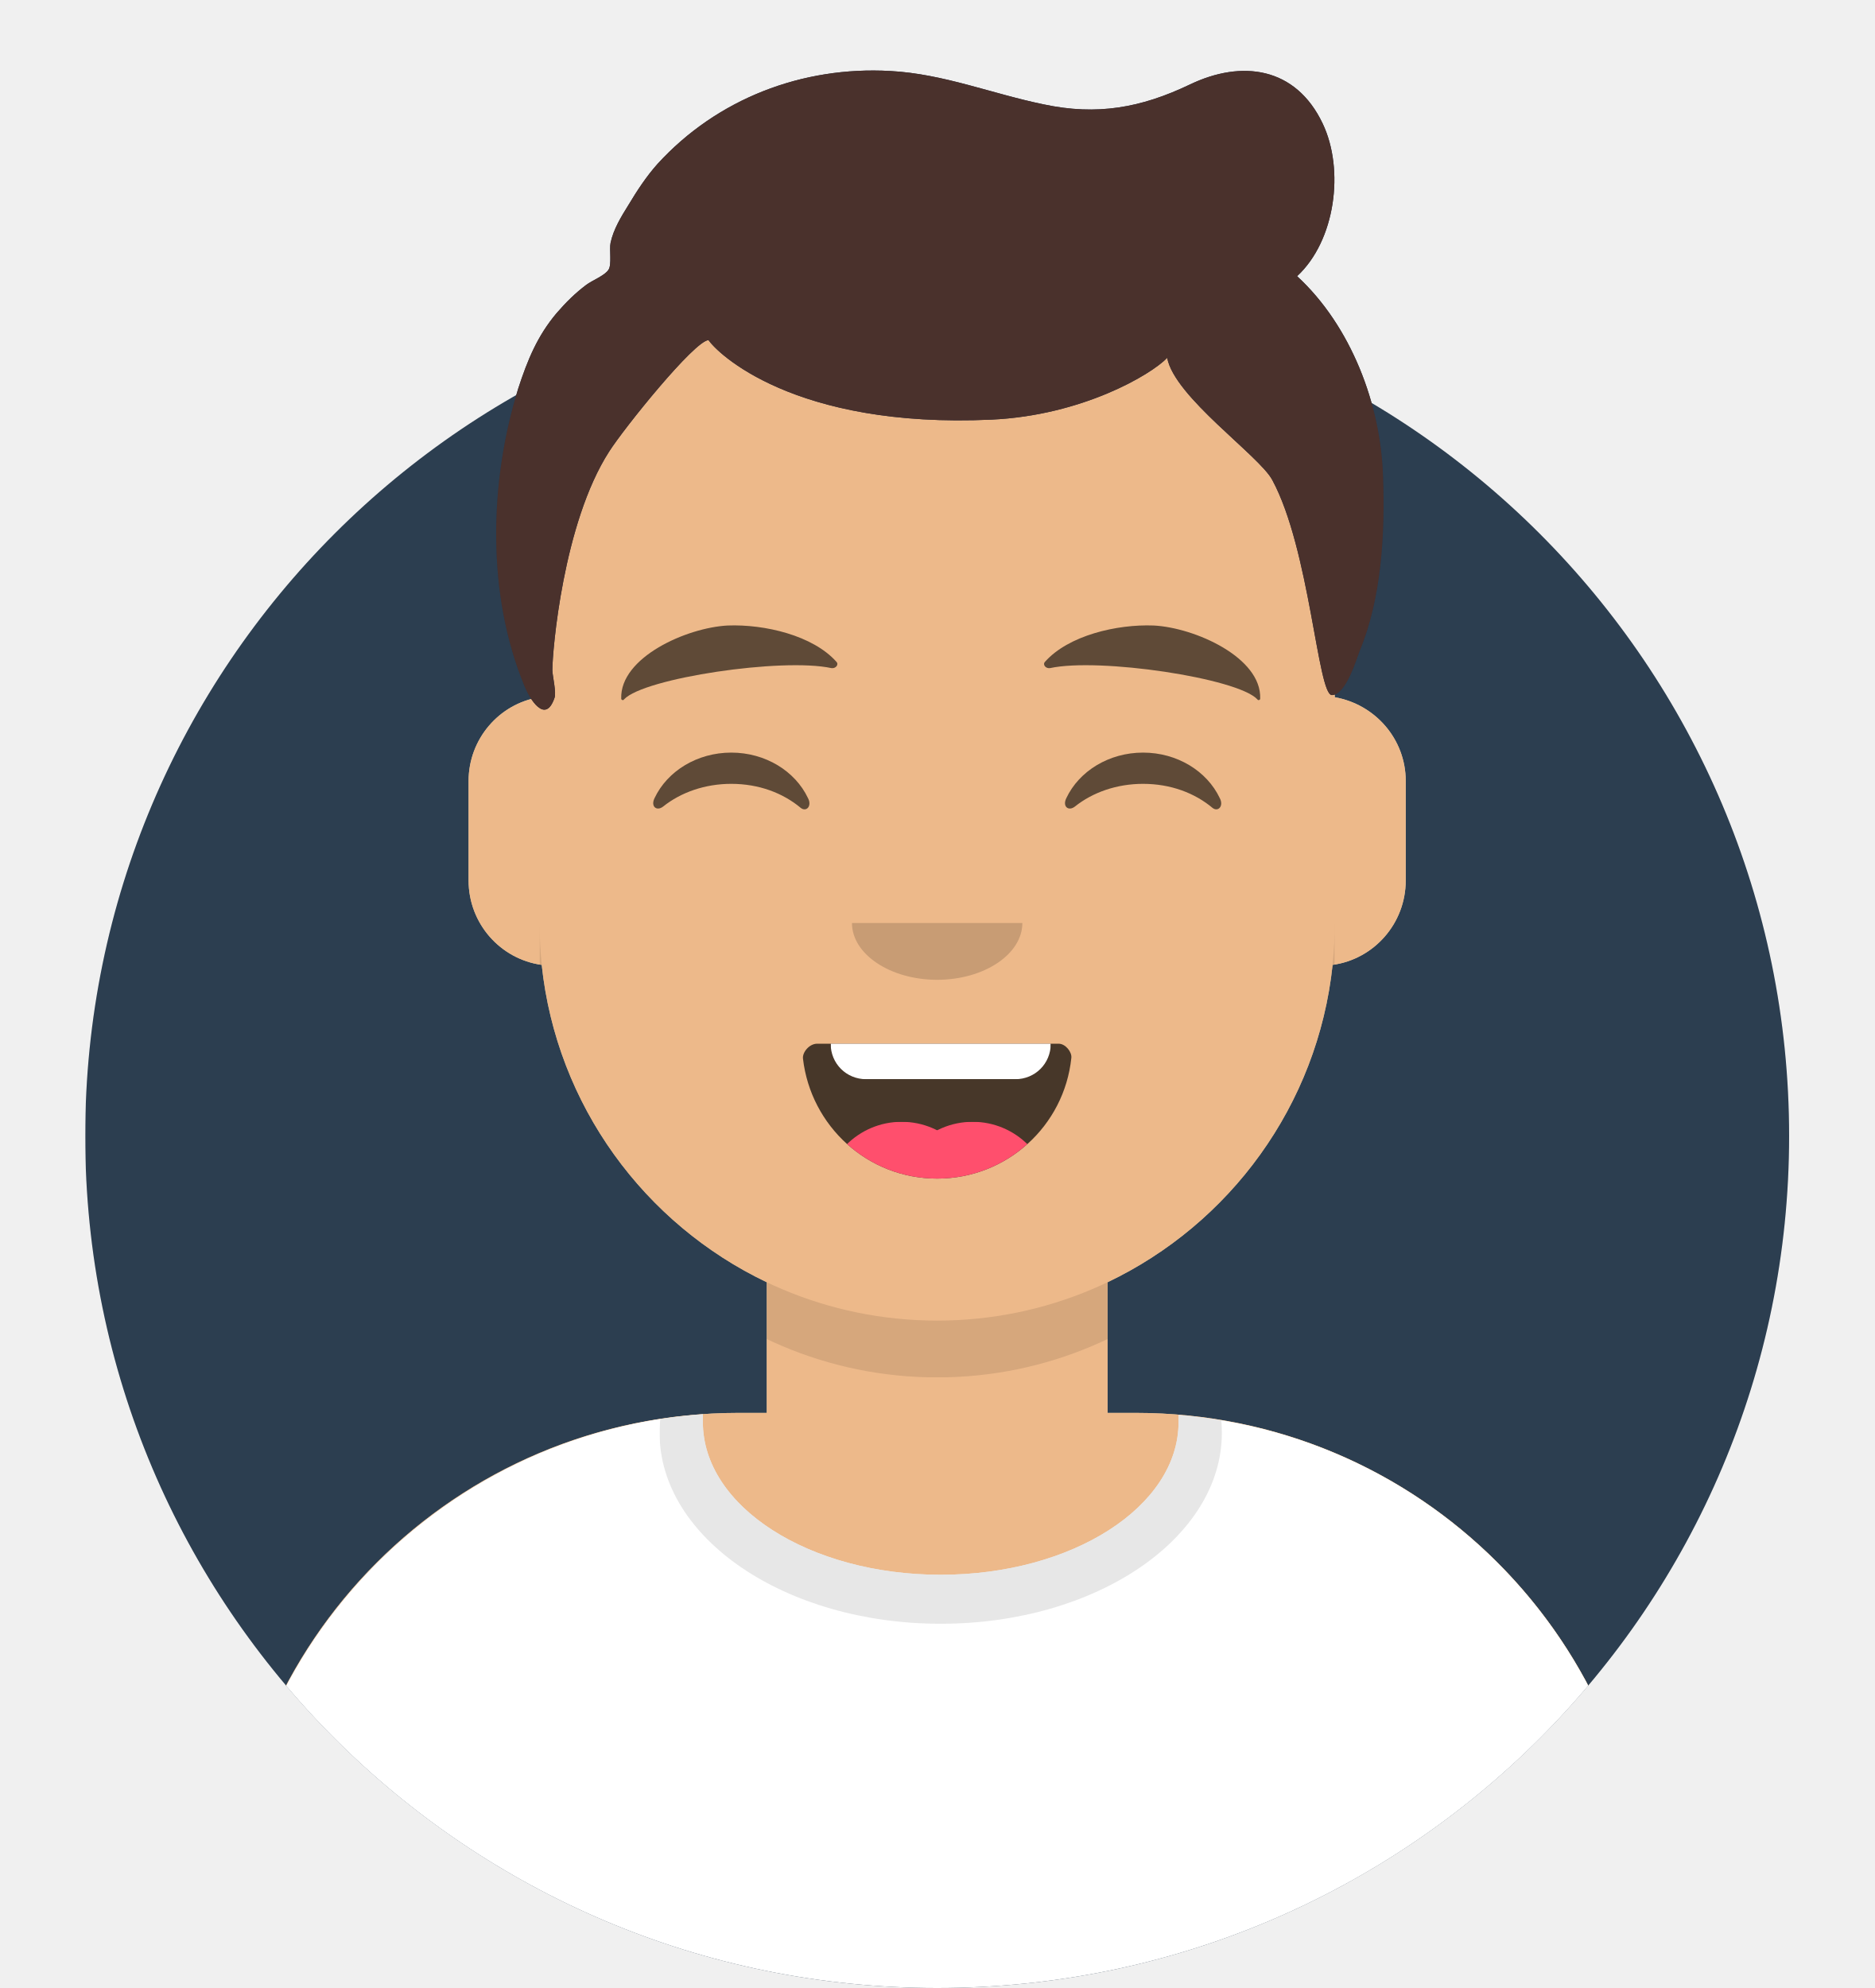
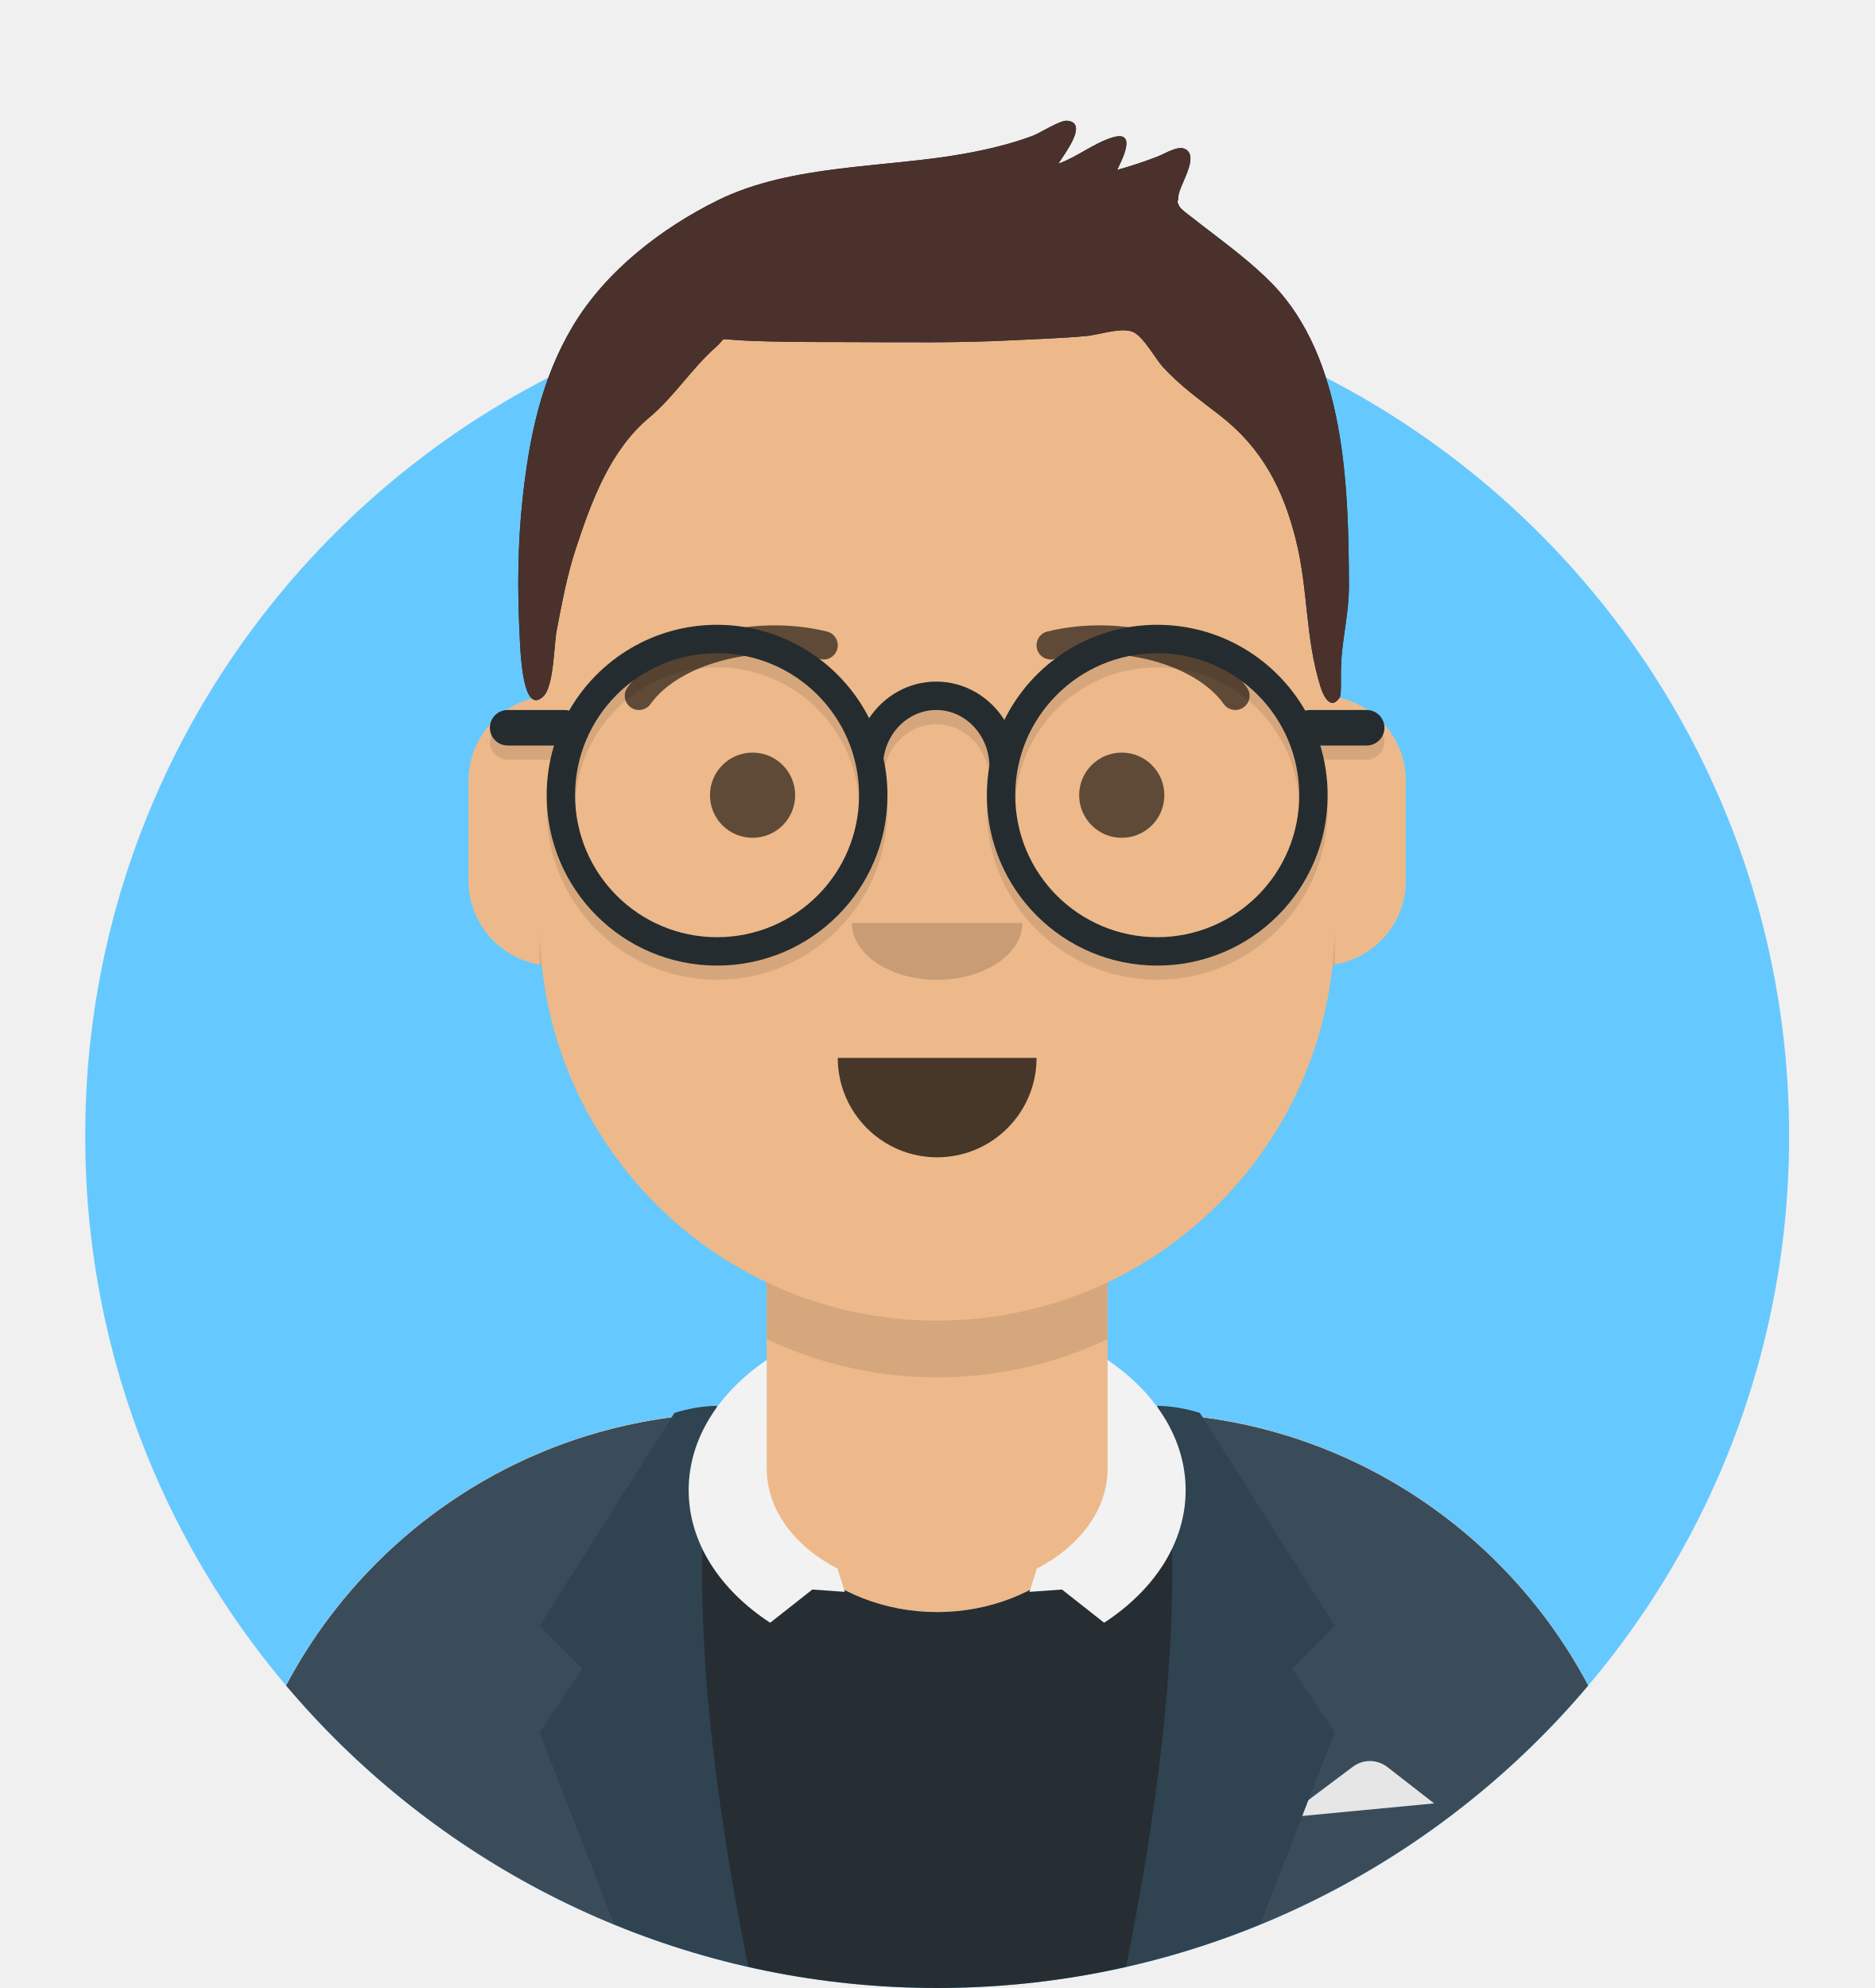
- <svg xmlns="http://www.w3.org/2000/svg" version="1.1" id="Layer_1" x="0px" y="0px" viewBox="0 0 264 280" style="enable-background:new 0 0 264 280;" xml:space="preserve">
-   <style type="text/css">
- 	.st0{fill-rule:evenodd;clip-rule:evenodd;fill:#E6E6E6;}
- 	.st1{filter:url(#Adobe_OpacityMaskFilter);}
- 	.st2{fill-rule:evenodd;clip-rule:evenodd;fill:#FFFFFF;}
- 	.st3{mask:url(#mask-2_1_);}
- 	.st4{fill-rule:evenodd;clip-rule:evenodd;fill:#2C3E50;}
- 	.st5{filter:url(#Adobe_OpacityMaskFilter_1_);}
- 	.st6{mask:url(#mask-4_1_);}
- 	.st7{fill-rule:evenodd;clip-rule:evenodd;fill:#D0C6AC;}
- 	.st8{filter:url(#Adobe_OpacityMaskFilter_2_);}
- 	.st9{mask:url(#mask-6_1_);}
- 	.st10{fill-rule:evenodd;clip-rule:evenodd;fill:#EDB98A;}
- 	.st11{filter:url(#Adobe_OpacityMaskFilter_3_);}
- 	.st12{mask:url(#mask-6_2_);fill-rule:evenodd;clip-rule:evenodd;fill-opacity:0.1;}
- 	.st13{filter:url(#Adobe_OpacityMaskFilter_4_);}
- 	.st14{mask:url(#react-mask-952_1_);}
- 	.st15{filter:url(#Adobe_OpacityMaskFilter_5_);}
- 	.st16{opacity:0.6;mask:url(#react-mask-952_2_);}
- 	.st17{fill-rule:evenodd;clip-rule:evenodd;fill-opacity:0.16;}
- 	.st18{fill-rule:evenodd;clip-rule:evenodd;fill-opacity:0.7;}
- 	.st19{filter:url(#Adobe_OpacityMaskFilter_6_);}
- 	.st20{mask:url(#react-mask-934_1_);fill-rule:evenodd;clip-rule:evenodd;fill:#FFFFFF;}
- 	.st21{filter:url(#Adobe_OpacityMaskFilter_7_);}
- 	.st22{mask:url(#react-mask-934_2_);}
- 	.st23{fill-rule:evenodd;clip-rule:evenodd;fill:#FF4F6D;}
- 	.st24{fill-rule:evenodd;clip-rule:evenodd;fill-opacity:0.6;}
- 	.st25{filter:url(#Adobe_OpacityMaskFilter_8_);}
- 	.st26{mask:url(#react-mask-925_1_);}
- 	.st27{fill-rule:evenodd;clip-rule:evenodd;fill:#28354B;}
- 	.st28{filter:url(#Adobe_OpacityMaskFilter_9_);}
- 	.st29{mask:url(#react-mask-924_1_);}
- 	.st30{fill-rule:evenodd;clip-rule:evenodd;fill:#4A312C;}
- </style>
-   <g>
-     <g transform="translate(-825, -1100)">
+ <svg xmlns="http://www.w3.org/2000/svg" xmlns:xlink="http://www.w3.org/1999/xlink" width="264px" height="280px" viewBox="0 0 264 280" version="1.1">
+   <defs>
+     <circle id="path-1" cx="120" cy="120" r="120" />
+     <path d="M12,160 C12,226.274 65.726,280 132,280 C198.274,280 252,226.274 252,160 L264,160 L264,-1.42108547e-14 L-3.19744231e-14,-1.42108547e-14 L-3.19744231e-14,160 L12,160 Z" id="path-3" />
+     <path d="M124,144.611 L124,163 L128,163 L128,163 C167.765,163 200,195.235 200,235 L200,244 L0,244 L0,235 C-4.86974701e-15,195.235 32.235,163 72,163 L72,163 L76,163 L76,144.611 C58.763,136.422 46.372,119.687 44.305,99.881 C38.48,99.058 34,94.052 34,88 L34,74 C34,68.054 38.325,63.118 44,62.166 L44,56 L44,56 C44,25.072 69.072,5.68137151e-15 100,0 L100,0 L100,0 C130.928,-5.68137151e-15 156,25.072 156,56 L156,62.166 C161.675,63.118 166,68.054 166,74 L166,88 C166,94.052 161.52,99.058 155.695,99.881 C153.628,119.687 141.237,136.422 124,144.611 Z" id="path-5" />
+   </defs>
+   <g id="Avataaar" stroke="none" stroke-width="1" fill="none" fill-rule="evenodd">
+     <g transform="translate(-825, -1100)" id="Avataaar/Circle">
      <g transform="translate(825, 1100)">
-         <g id="Circle" transform="translate(12, 40)">
-           <g id="Circle-Background">
-             <circle class="st0" cx="120" cy="120" r="120" />
-           </g>
-           <defs>
-             <filter id="Adobe_OpacityMaskFilter" filterUnits="userSpaceOnUse" x="0" y="0" width="240" height="240">
-               <feColorMatrix type="matrix" values="1 0 0 0 0  0 1 0 0 0  0 0 1 0 0  0 0 0 1 0" />
-             </filter>
-           </defs>
-           <mask maskUnits="userSpaceOnUse" x="0" y="0" width="240" height="240" id="mask-2_1_">
-             <g class="st1">
-               <circle id="path-1_1_" class="st2" cx="120" cy="120" r="120" />
-             </g>
+         <g id="Circle" stroke-width="1" fill-rule="evenodd" transform="translate(12, 40)">
+           <mask id="mask-2" fill="white">
+             <use xlink:href="#path-1" />
          </mask>
-           <g class="st3">
-             <rect class="st4" width="240" height="240" />
+           <use id="Circle-Background" fill="#E6E6E6" xlink:href="#path-1" />
+           <g id="Color/Palette/Blue-01" mask="url(#mask-2)" fill="#65C9FF">
+             <rect id="🖍Color" x="0" y="0" width="240" height="240" />
          </g>
        </g>
-         <g id="Mask">
- 			</g>
-         <defs>
-           <filter id="Adobe_OpacityMaskFilter_1_" filterUnits="userSpaceOnUse" x="-1" y="0" width="265" height="280">
-             <feColorMatrix type="matrix" values="1 0 0 0 0  0 1 0 0 0  0 0 1 0 0  0 0 0 1 0" />
-           </filter>
-         </defs>
-         <mask maskUnits="userSpaceOnUse" x="-1" y="0" width="265" height="280" id="mask-4_1_">
-           <g class="st5">
-             <path id="path-3_1_" class="st2" d="M12,160c0,66.3,53.7,120,120,120s120-53.7,120-120h12V0H0v160H12z" />
-           </g>
+         <mask id="mask-4" fill="white">
+           <use xlink:href="#path-3" />
        </mask>
-         <g id="Avataaar" class="st6">
+         <g id="Mask" />
+         <g id="Avataaar" stroke-width="1" fill-rule="evenodd" mask="url(#mask-4)">
          <g id="Body" transform="translate(32, 36)">
-             <g>
-               <path class="st7" d="M124,144.6V163h4l0,0c39.8,0,72,32.2,72,72v9H0v-9c0-39.8,32.2-72,72-72l0,0h4v-18.4        c-17.2-8.2-29.6-24.9-31.7-44.7C38.5,99.1,34,94.1,34,88V74c0-5.9,4.3-10.9,10-11.8V56l0,0c0-30.9,25.1-56,56-56l0,0l0,0        c30.9,0,56,25.1,56,56v6.2c5.7,1,10,5.9,10,11.8v14c0,6.1-4.5,11.1-10.3,11.9C153.6,119.7,141.2,136.4,124,144.6z" />
-             </g>
-             <defs>
-               <filter id="Adobe_OpacityMaskFilter_2_" filterUnits="userSpaceOnUse" x="-32" y="0" width="264" height="244">
-                 <feColorMatrix type="matrix" values="1 0 0 0 0  0 1 0 0 0  0 0 1 0 0  0 0 0 1 0" />
-               </filter>
-             </defs>
-             <mask maskUnits="userSpaceOnUse" x="-32" y="0" width="264" height="244" id="mask-6_1_">
-               <g class="st8">
-                 <path id="path-5_1_" class="st2" d="M124,144.6V163h4l0,0c39.8,0,72,32.2,72,72v9H0v-9c0-39.8,32.2-72,72-72l0,0h4v-18.4         c-17.2-8.2-29.6-24.9-31.7-44.7C38.5,99.1,34,94.1,34,88V74c0-5.9,4.3-10.9,10-11.8V56l0,0c0-30.9,25.1-56,56-56l0,0l0,0         c30.9,0,56,25.1,56,56v6.2c5.7,1,10,5.9,10,11.8v14c0,6.1-4.5,11.1-10.3,11.9C153.6,119.7,141.2,136.4,124,144.6z" />
-               </g>
+             <mask id="mask-6" fill="white">
+               <use xlink:href="#path-5" />
            </mask>
-             <g class="st9">
-               <g id="Color" transform="translate(-32, 0)">
-                 <rect class="st10" width="264" height="244" />
+             <use fill="#D0C6AC" xlink:href="#path-5" />
+             <g id="Skin/👶🏽-03-Brown" mask="url(#mask-6)" fill="#EDB98A">
+               <g transform="translate(-32, 0)" id="Color">
+                 <rect x="0" y="0" width="264" height="244" />
              </g>
            </g>
+             <path d="M156,79 L156,102 C156,132.928 130.928,158 100,158 C69.072,158 44,132.928 44,102 L44,79 L44,94 C44,124.928 69.072,150 100,150 C130.928,150 156,124.928 156,94 L156,79 Z" id="Neck-Shadow" fill-opacity="0.1" fill="#000000" mask="url(#mask-6)" />
+           </g>
+           <g id="Clothing/Blazer-+-Sweater" transform="translate(0, 170)">
            <defs>
-               <filter id="Adobe_OpacityMaskFilter_3_" filterUnits="userSpaceOnUse" x="44" y="79" width="112" height="79">
-                 <feColorMatrix type="matrix" values="1 0 0 0 0  0 1 0 0 0  0 0 1 0 0  0 0 0 1 0" />
-               </filter>
+               <path d="M105.192,29.052 L104,29.052 L104,29.052 C64.235,29.052 32,61.287 32,101.052 L32,110 L232,110 L232,101.052 C232,61.287 199.765,29.052 160,29.052 L160,29.052 L158.808,29.052 C158.935,30.035 159,31.036 159,32.052 C159,45.859 146.912,57.052 132,57.052 C117.088,57.052 105,45.859 105,32.052 C105,31.036 105.065,30.035 105.192,29.052 Z" id="react-path-580" />
            </defs>
-             <mask maskUnits="userSpaceOnUse" x="44" y="79" width="112" height="79" id="mask-6_2_">
-               <g class="st11">
-                 <path id="path-5_2_" class="st2" d="M124,144.6V163h4l0,0c39.8,0,72,32.2,72,72v9H0v-9c0-39.8,32.2-72,72-72l0,0h4v-18.4         c-17.2-8.2-29.6-24.9-31.7-44.7C38.5,99.1,34,94.1,34,88V74c0-5.9,4.3-10.9,10-11.8V56l0,0c0-30.9,25.1-56,56-56l0,0l0,0         c30.9,0,56,25.1,56,56v6.2c5.7,1,10,5.9,10,11.8v14c0,6.1-4.5,11.1-10.3,11.9C153.6,119.7,141.2,136.4,124,144.6z" />
-               </g>
+             <mask id="react-mask-581" fill="white">
+               <use xlink:href="#react-path-580" />
            </mask>
-             <path id="Neck-Shadow" class="st12" d="M156,79v23c0,30.9-25.1,56-56,56s-56-25.1-56-56V79v15c0,30.9,25.1,56,56,56       s56-25.1,56-56V79z" />
+             <use id="Clothes" fill="#E6E6E6" fill-rule="evenodd" xlink:href="#react-path-580" />
+             <g id="Color/Palette/Black" mask="url(#react-mask-581)" fill-rule="evenodd" fill="#262E33">
+               <rect id="🖍Color" x="0" y="0" width="264" height="110" />
+             </g>
+             <g id="Blazer" stroke-width="1" fill-rule="evenodd" transform="translate(32, 28)">
+               <path d="M68.785,1.122 C30.512,2.804 1.24427139e-14,34.365 0,73.052 L0,82 L69.362,82 C65.961,69.92 64,55.709 64,40.5 C64,26.173 65.74,12.731 68.785,1.122 Z M131.638,82 L200,82 L200,73.052 C200,34.707 170.025,3.363 132.229,1.174 C135.265,12.771 137,26.194 137,40.5 C137,55.709 135.039,69.92 131.638,82 Z" id="Saco" fill="#3A4C5A" />
+               <path d="M149,58 L158.556,50.833 L158.556,50.833 C159.999,49.751 161.988,49.768 163.412,50.876 L170,56 L149,58 Z" id="Pocket-hanky" fill="#E6E6E6" />
+               <path d="M69,1.13686838e-13 C65,19.333 66.667,46.667 74,82 L58,82 L44,46 L50,37 L44,31 L63,1 C65.028,0.369 67.028,0.036 69,1.13686838e-13 Z" id="Wing" fill="#2F4351" />
+               <path d="M151,1.13686838e-13 C147,19.333 148.667,46.667 156,82 L140,82 L126,46 L132,37 L126,31 L145,1 C147.028,0.369 149.028,0.036 151,1.13686838e-13 Z" id="Wing" fill="#2F4351" transform="translate(141, 41) scale(-1, 1) translate(-141, -41) " />
+             </g>
+             <path d="M156,21.539 C162.772,26.136 167,32.656 167,39.888 C167,47.289 162.572,53.945 155.52,58.556 L149.579,53.876 L145,54.208 L146,51.057 L145.922,50.996 C152.022,47.853 156,42.7 156,36.877 L156,21.539 Z M108,21.539 C101.228,26.136 97,32.656 97,39.888 C97,47.289 101.428,53.945 108.48,58.556 L114.421,53.876 L119,54.208 L118,51.057 L118.078,50.996 C111.978,47.853 108,42.7 108,36.877 L108,21.539 Z" id="Collar" fill="#F2F2F2" fill-rule="evenodd" />
          </g>
-           <g transform="translate(0, 170)">
-             <g id="Clothes">
-               <path class="st0" d="M166,29.3c37,3,66,34,66,71.8v8.9H32v-8.9C32,63,61.6,31.8,99,29.2c0,0.4,0,0.7,0,1.1        c0,11.9,15,21.5,33.5,21.5S166,42.2,166,30.3C166,30,166,29.6,166,29.3z" />
+           <g id="Face" transform="translate(76, 82)" fill="#000000">
+             <g id="Mouth/Default" transform="translate(2, 52)" fill-opacity="0.7">
+               <path d="M40,15 C40,22.732 46.268,29 54,29 L54,29 C61.732,29 68,22.732 68,15" id="Mouth" />
            </g>
-             <defs>
-               <filter id="Adobe_OpacityMaskFilter_4_" filterUnits="userSpaceOnUse" x="0" y="0" width="264" height="110">
-                 <feColorMatrix type="matrix" values="1 0 0 0 0  0 1 0 0 0  0 0 1 0 0  0 0 0 1 0" />
-               </filter>
-             </defs>
-             <mask maskUnits="userSpaceOnUse" x="0" y="0" width="264" height="110" id="react-mask-952_1_">
-               <g class="st13">
-                 <path id="react-path-951_1_" class="st2" d="M166,29.3c37,3,66,34,66,71.8v8.9H32v-8.9C32,63,61.6,31.8,99,29.2         c0,0.4,0,0.7,0,1.1c0,11.9,15,21.5,33.5,21.5S166,42.2,166,30.3C166,30,166,29.6,166,29.3z" />
-               </g>
-             </mask>
-             <g class="st14">
-               <rect class="st2" width="264" height="110" />
+             <g id="Nose/Default" transform="translate(28, 40)" fill-opacity="0.16">
+               <path d="M16,8 C16,12.418 21.373,16 28,16 L28,16 C34.627,16 40,12.418 40,8" id="Nose" />
            </g>
-             <defs>
-               <filter id="Adobe_OpacityMaskFilter_5_" filterUnits="userSpaceOnUse" x="92.9" y="4.9" width="79.3" height="53.8">
-                 <feColorMatrix type="matrix" values="1 0 0 0 0  0 1 0 0 0  0 0 1 0 0  0 0 0 1 0" />
-               </filter>
-             </defs>
-             <mask maskUnits="userSpaceOnUse" x="92.9" y="4.9" width="79.3" height="53.8" id="react-mask-952_2_">
-               <g class="st15">
-                 <path id="react-path-951_2_" class="st2" d="M166,29.3c37,3,66,34,66,71.8v8.9H32v-8.9C32,63,61.6,31.8,99,29.2         c0,0.4,0,0.7,0,1.1c0,11.9,15,21.5,33.5,21.5S166,42.2,166,30.3C166,30,166,29.6,166,29.3z" />
-               </g>
-             </mask>
-             <g id="Shadowy" class="st16">
-               <g transform="translate(92, 4)">
-                 <ellipse class="st17" cx="40.5" cy="27.8" rx="39.6" ry="26.9" />
+             <g id="Eyes/Default-😀" transform="translate(0, 8)" fill-opacity="0.6">
+               <circle id="Eye" cx="30" cy="22" r="6" />
+               <circle id="Eye" cx="82" cy="22" r="6" />
+             </g>
+             <g id="Eyebrow/Outline/Default" fill-opacity="0.6">
+               <g id="I-Browse" transform="translate(12, 6)">
+                 <path d="M3.63,11.159 C7.545,5.65 18.278,2.561 27.523,4.831 C28.596,5.095 29.679,4.439 29.942,3.366 C30.206,2.293 29.55,1.21 28.477,0.947 C17.74,-1.69 5.312,1.887 0.37,8.841 C-0.27,9.742 -0.059,10.99 0.841,11.63 C1.742,12.27 2.99,12.059 3.63,11.159 Z" id="Eyebrow" fill-rule="nonzero" />
+                 <path d="M61.63,11.159 C65.545,5.65 76.278,2.561 85.523,4.831 C86.596,5.095 87.679,4.439 87.942,3.366 C88.206,2.293 87.55,1.21 86.477,0.947 C75.74,-1.69 63.312,1.887 58.37,8.841 C57.73,9.742 57.941,10.99 58.841,11.63 C59.742,12.27 60.99,12.059 61.63,11.159 Z" id="Eyebrow" fill-rule="nonzero" transform="translate(73.00015, 6.039198) scale(-1, 1) translate(-73.00015, -6.039198) " />
              </g>
            </g>
          </g>
-           <g id="Face" transform="translate(76, 82)">
-             <g transform="translate(2, 52)">
-               <g id="Mouth">
-                 <path class="st18" d="M35.1,15.1C36.2,24.6,44.2,32,54,32c9.8,0,17.9-7.4,18.9-17c0.1-0.8-0.8-2-1.8-2c-14.9,0-26.3,0-34,0         C36,13,35,14.2,35.1,15.1z" />
-               </g>
-               <defs>
-                 <filter id="Adobe_OpacityMaskFilter_6_" filterUnits="userSpaceOnUse" x="39" y="2" width="31" height="16">
-                   <feColorMatrix type="matrix" values="1 0 0 0 0  0 1 0 0 0  0 0 1 0 0  0 0 0 1 0" />
-                 </filter>
-               </defs>
-               <mask maskUnits="userSpaceOnUse" x="39" y="2" width="31" height="16" id="react-mask-934_1_">
-                 <g class="st19">
-                   <path id="react-path-933_1_" class="st2" d="M35.1,15.1C36.2,24.6,44.2,32,54,32c9.8,0,17.9-7.4,18.9-17          c0.1-0.8-0.8-2-1.8-2c-14.9,0-26.3,0-34,0C36,13,35,14.2,35.1,15.1z" />
-                 </g>
-               </mask>
-               <path id="Teeth" class="st20" d="M44,2h21c2.8,0,5,2.2,5,5v6c0,2.8-2.2,5-5,5H44c-2.8,0-5-2.2-5-5V7C39,4.2,41.2,2,44,2z" />
-               <defs>
-                 <filter id="Adobe_OpacityMaskFilter_7_" filterUnits="userSpaceOnUse" x="38" y="24" width="32" height="22">
-                   <feColorMatrix type="matrix" values="1 0 0 0 0  0 1 0 0 0  0 0 1 0 0  0 0 0 1 0" />
-                 </filter>
-               </defs>
-               <mask maskUnits="userSpaceOnUse" x="38" y="24" width="32" height="22" id="react-mask-934_2_">
-                 <g class="st21">
-                   <path id="react-path-933_2_" class="st2" d="M35.1,15.1C36.2,24.6,44.2,32,54,32c9.8,0,17.9-7.4,18.9-17          c0.1-0.8-0.8-2-1.8-2c-14.9,0-26.3,0-34,0C36,13,35,14.2,35.1,15.1z" />
-                 </g>
-               </mask>
-               <g id="Tongue" class="st22">
-                 <g transform="translate(38, 24)">
-                   <circle class="st23" cx="11" cy="11" r="11" />
-                   <circle class="st23" cx="21" cy="11" r="11" />
-                 </g>
-               </g>
-             </g>
-             <g transform="translate(28, 40)">
-               <path id="Nose" class="st17" d="M16,8c0,4.4,5.4,8,12,8l0,0c6.6,0,12-3.6,12-8" />
-             </g>
-             <g transform="translate(0, 8)">
-               <path id="Squint" class="st24" d="M16.2,22.4C18,18.6,22.2,16,27,16c4.8,0,9,2.6,10.8,6.4c0.6,1.1-0.2,2-1,1.4        c-2.5-2.1-5.9-3.4-9.8-3.4c-3.7,0-7.1,1.2-9.6,3.2C16.5,24.3,15.6,23.6,16.2,22.4z" />
-               <path class="st24" d="M74.2,22.4C76,18.6,80.2,16,85,16c4.8,0,9,2.6,10.8,6.4c0.6,1.1-0.2,2-1,1.4c-2.5-2.1-5.9-3.4-9.8-3.4        c-3.7,0-7.1,1.2-9.6,3.2C74.5,24.3,73.6,23.6,74.2,22.4z" />
-             </g>
-             <g>
-               <path id="Eyebrow" class="st24" d="M26.5,6.1c-5.8,0.3-15.2,4.5-15,10.3c0,0.2,0.3,0.3,0.4,0.1c2.8-3,22.3-5.9,29.2-4.4        c0.6,0.1,1.1-0.5,0.7-0.9C38.5,7.5,31.7,5.9,26.5,6.1" />
-               <path class="st24" d="M86.5,6.1c5.8,0.3,15.2,4.5,15,10.3c0,0.2-0.3,0.3-0.4,0.1c-2.8-3-22.3-5.9-29.2-4.4        c-0.6,0.1-1.1-0.5-0.7-0.9C74.5,7.5,81.3,5.9,86.5,6.1" />
-             </g>
-           </g>
-           <g id="Top">
+           <g id="Top" stroke-width="1" fill-rule="evenodd">
            <defs>
-               <filter id="Adobe_OpacityMaskFilter_8_" filterUnits="userSpaceOnUse" x="-1" y="0" width="264" height="280">
-                 <feColorMatrix type="matrix" values="1 0 0 0 0  0 1 0 0 0  0 0 1 0 0  0 0 0 1 0" />
+               <rect id="react-path-571" x="0" y="0" width="264" height="280" />
+               <path d="M180.15,39.92 C177.39,37.1 174.186,34.707 171.069,32.307 C170.382,31.777 169.683,31.261 169.011,30.712 C168.858,30.587 167.292,29.466 167.105,29.053 C166.654,28.06 166.915,28.833 166.977,27.649 C167.056,26.151 170.111,21.919 167.831,20.949 C166.828,20.522 165.04,21.658 164.078,22.033 C162.196,22.767 160.292,23.393 158.347,23.933 C159.279,22.076 161.055,18.359 157.716,19.354 C155.114,20.129 152.69,22.122 150.076,23.059 C150.941,21.642 154.4,17.248 151.274,17.002 C150.302,16.926 147.471,18.75 146.424,19.14 C143.287,20.305 140.083,21.059 136.79,21.653 C125.592,23.671 112.497,23.095 102.137,28.193 C94.149,32.124 86.263,38.222 81.648,45.988 C77.201,53.473 75.538,61.664 74.607,70.241 C73.924,76.536 73.868,83.043 74.188,89.36 C74.292,91.43 74.525,100.971 77.532,98.081 C79.03,96.642 79.019,90.828 79.396,88.86 C80.147,84.945 80.87,81.013 82.122,77.223 C84.328,70.544 86.931,63.43 92.427,58.83 C95.954,55.878 98.431,51.889 101.806,48.911 C103.322,47.574 102.165,47.713 104.603,47.889 C106.241,48.006 107.885,48.051 109.526,48.094 C113.322,48.193 117.124,48.168 120.921,48.181 C128.568,48.209 136.179,48.317 143.819,47.916 C147.214,47.739 150.618,47.642 154.004,47.328 C155.895,47.153 159.251,45.941 160.808,46.867 C162.233,47.714 163.713,50.482 164.736,51.615 C167.154,54.294 170.036,56.339 172.862,58.535 C178.757,63.115 181.732,68.867 183.523,76.023 C185.306,83.153 184.806,89.768 187.013,96.785 C187.402,98.018 188.429,100.145 189.695,98.239 C189.93,97.885 189.87,95.939 189.87,94.819 C189.87,90.3 191.014,86.908 191,82.359 C190.944,68.527 190.496,50.491 180.15,39.92 Z" id="react-path-570" />
+               <filter x="-0.8%" y="-2.0%" width="101.5%" height="108.0%" filterUnits="objectBoundingBox" id="react-filter-567">
+                 <feOffset dx="0" dy="2" in="SourceAlpha" result="shadowOffsetOuter1" />
+                 <feColorMatrix values="0 0 0 0 0   0 0 0 0 0   0 0 0 0 0  0 0 0 0.16 0" type="matrix" in="shadowOffsetOuter1" result="shadowMatrixOuter1" />
+                 <feMerge>
+                   <feMergeNode in="shadowMatrixOuter1" />
+                   <feMergeNode in="SourceGraphic" />
+                 </feMerge>
              </filter>
            </defs>
-             <mask maskUnits="userSpaceOnUse" x="-1" y="0" width="264" height="280" id="react-mask-925_1_">
-               <g class="st25">
-                 <rect id="react-path-927_1_" class="st2" width="264" height="280" />
-               </g>
+             <mask id="react-mask-569" fill="white">
+               <use xlink:href="#react-path-571" />
            </mask>
-             <g class="st26">
+             <g id="Mask" />
+             <g id="Top/Short-Hair/Short-Flat" mask="url(#react-mask-569)">
              <g transform="translate(-1, 0)">
-                 <g id="Short-Hair">
-                   <path class="st27" d="M183.7,38.9c5.4-5,6.7-15,3.6-21.5c-3.8-8-11.4-9-18.7-5.5c-6.9,3.3-13.1,4.4-20.6,2.8          c-7.3-1.5-14.1-4.3-21.6-4.7C114,9.3,102,13.9,93.6,23.1c-1.6,1.8-2.9,3.8-4.1,5.8c-1,1.6-2.1,3.4-2.5,5.3          c-0.2,0.9,0.2,3.1-0.3,3.8c-0.5,0.8-2.3,1.5-3.1,2.1c-1.6,1.2-2.9,2.5-4.2,4c-2.7,3.2-4.1,6.6-5.4,10.6          c-4.1,13.2-4.5,29,0.9,42c0.7,1.7,2.9,5.4,4.2,1.6c0.3-0.7-0.3-3.2-0.3-3.9c0-2.7,1.5-20.7,8-30.8c2.1-3.3,12-15.6,14-15.7          c1.1,1.7,11.9,12.5,39.9,11.2c12.7-0.6,22.4-6.3,24.7-8.7c1,5.5,13,13.8,14.8,17.2c5.3,9.8,6.4,30.3,8.4,30.3          s3.5-5.2,3.9-6.2c3.1-7.4,3.6-16.6,3.3-24.6C195.5,57,191.3,45.9,183.7,38.9z" />
+                 <mask id="react-mask-568" fill="white">
+                   <use xlink:href="#react-path-570" />
+                 </mask>
+                 <use id="Short-Hair" stroke="none" fill="#1F3140" fill-rule="evenodd" xlink:href="#react-path-570" />
+                 <g id="Skin/👶🏽-03-Brown" mask="url(#react-mask-568)" fill="#4A312C">
+                   <g transform="translate(0, 0) " id="Color">
+                     <rect x="0" y="0" width="264" height="280" />
+                   </g>
                </g>
-                 <defs>
-                   <filter id="Adobe_OpacityMaskFilter_9_" filterUnits="userSpaceOnUse" x="0" y="0" width="264" height="280">
-                     <feColorMatrix type="matrix" values="1 0 0 0 0  0 1 0 0 0  0 0 1 0 0  0 0 0 1 0" />
-                   </filter>
-                 </defs>
-                 <mask maskUnits="userSpaceOnUse" x="0" y="0" width="264" height="280" id="react-mask-924_1_">
-                   <g class="st28">
-                     <path id="react-path-926_1_" class="st2" d="M183.7,38.9c5.4-5,6.7-15,3.6-21.5c-3.8-8-11.4-9-18.7-5.5           c-6.9,3.3-13.1,4.4-20.6,2.8c-7.3-1.5-14.1-4.3-21.6-4.7C114,9.3,102,13.9,93.6,23.1c-1.6,1.8-2.9,3.8-4.1,5.8           c-1,1.6-2.1,3.4-2.5,5.3c-0.2,0.9,0.2,3.1-0.3,3.8c-0.5,0.8-2.3,1.5-3.1,2.1c-1.6,1.2-2.9,2.5-4.2,4           c-2.7,3.2-4.1,6.6-5.4,10.6c-4.1,13.2-4.5,29,0.9,42c0.7,1.7,2.9,5.4,4.2,1.6c0.3-0.7-0.3-3.2-0.3-3.9           c0-2.7,1.5-20.7,8-30.8c2.1-3.3,12-15.6,14-15.7c1.1,1.7,11.9,12.5,39.9,11.2c12.7-0.6,22.4-6.3,24.7-8.7           c1,5.5,13,13.8,14.8,17.2c5.3,9.8,6.4,30.3,8.4,30.3s3.5-5.2,3.9-6.2c3.1-7.4,3.6-16.6,3.3-24.6           C195.5,57,191.3,45.9,183.7,38.9z" />
-                   </g>
-                 </mask>
-                 <g class="st29">
-                   <g transform="translate(0, 0) ">
-                     <rect class="st30" width="264" height="280" />
+                 <g id="Top/_Resources/Round" fill="none" transform="translate(62, 85)">
+                   <defs>
+                     <path d="M80.465,16.394 C84.38,8.459 92.553,3 102,3 C110.92,3 118.703,7.866 122.84,15.088 C123.05,15.031 123.272,15 123.5,15 L131.5,15 C132.881,15 134,16.119 134,17.5 C134,18.881 132.881,20 131.5,20 L124.963,20 C125.637,22.215 126,24.565 126,27 C126,40.255 115.255,51 102,51 C88.745,51 78,40.255 78,27 C78,25.578 78.124,24.185 78.361,22.831 C78.276,18.455 74.914,15 70.862,15 C67.126,15 63.975,17.94 63.442,21.83 C63.807,23.495 64,25.225 64,27 C64,40.255 53.255,51 40,51 C26.745,51 16,40.255 16,27 C16,24.565 16.363,22.215 17.037,20 L10.5,20 C9.119,20 8,18.881 8,17.5 C8,16.119 9.119,15 10.5,15 L10.5,15 L18.5,15 C18.728,15 18.95,15.031 19.16,15.088 C23.297,7.866 31.08,3 40,3 C49.352,3 57.455,8.349 61.416,16.155 C63.493,13.039 66.949,11 70.862,11 C74.875,11 78.407,13.144 80.465,16.394 Z M40,47 C51.046,47 60,38.046 60,27 C60,15.954 51.046,7 40,7 C28.954,7 20,15.954 20,27 C20,38.046 28.954,47 40,47 Z M102,47 C113.046,47 122,38.046 122,27 C122,15.954 113.046,7 102,7 C90.954,7 82,15.954 82,27 C82,38.046 90.954,47 102,47 Z" id="react-path-572" />
+                     <filter x="-0.8%" y="-2.1%" width="101.6%" height="108.3%" filterUnits="objectBoundingBox" id="react-filter-573">
+                       <feOffset dx="0" dy="2" in="SourceAlpha" result="shadowOffsetOuter1" />
+                       <feColorMatrix values="0 0 0 0 0   0 0 0 0 0   0 0 0 0 0  0 0 0 0.1 0" type="matrix" in="shadowOffsetOuter1" />
+                     </filter>
+                   </defs>
+                   <g id="Lennon-Glasses">
+                     <use fill="black" fill-opacity="1" filter="url(#react-filter-573)" xlink:href="#react-path-572" />
+                     <use fill="#252C2F" fill-rule="evenodd" xlink:href="#react-path-572" />
                  </g>
                </g>
              </g>
            </g>
          </g>
        </g>
      </g>
    </g>
  </g>
</svg>
